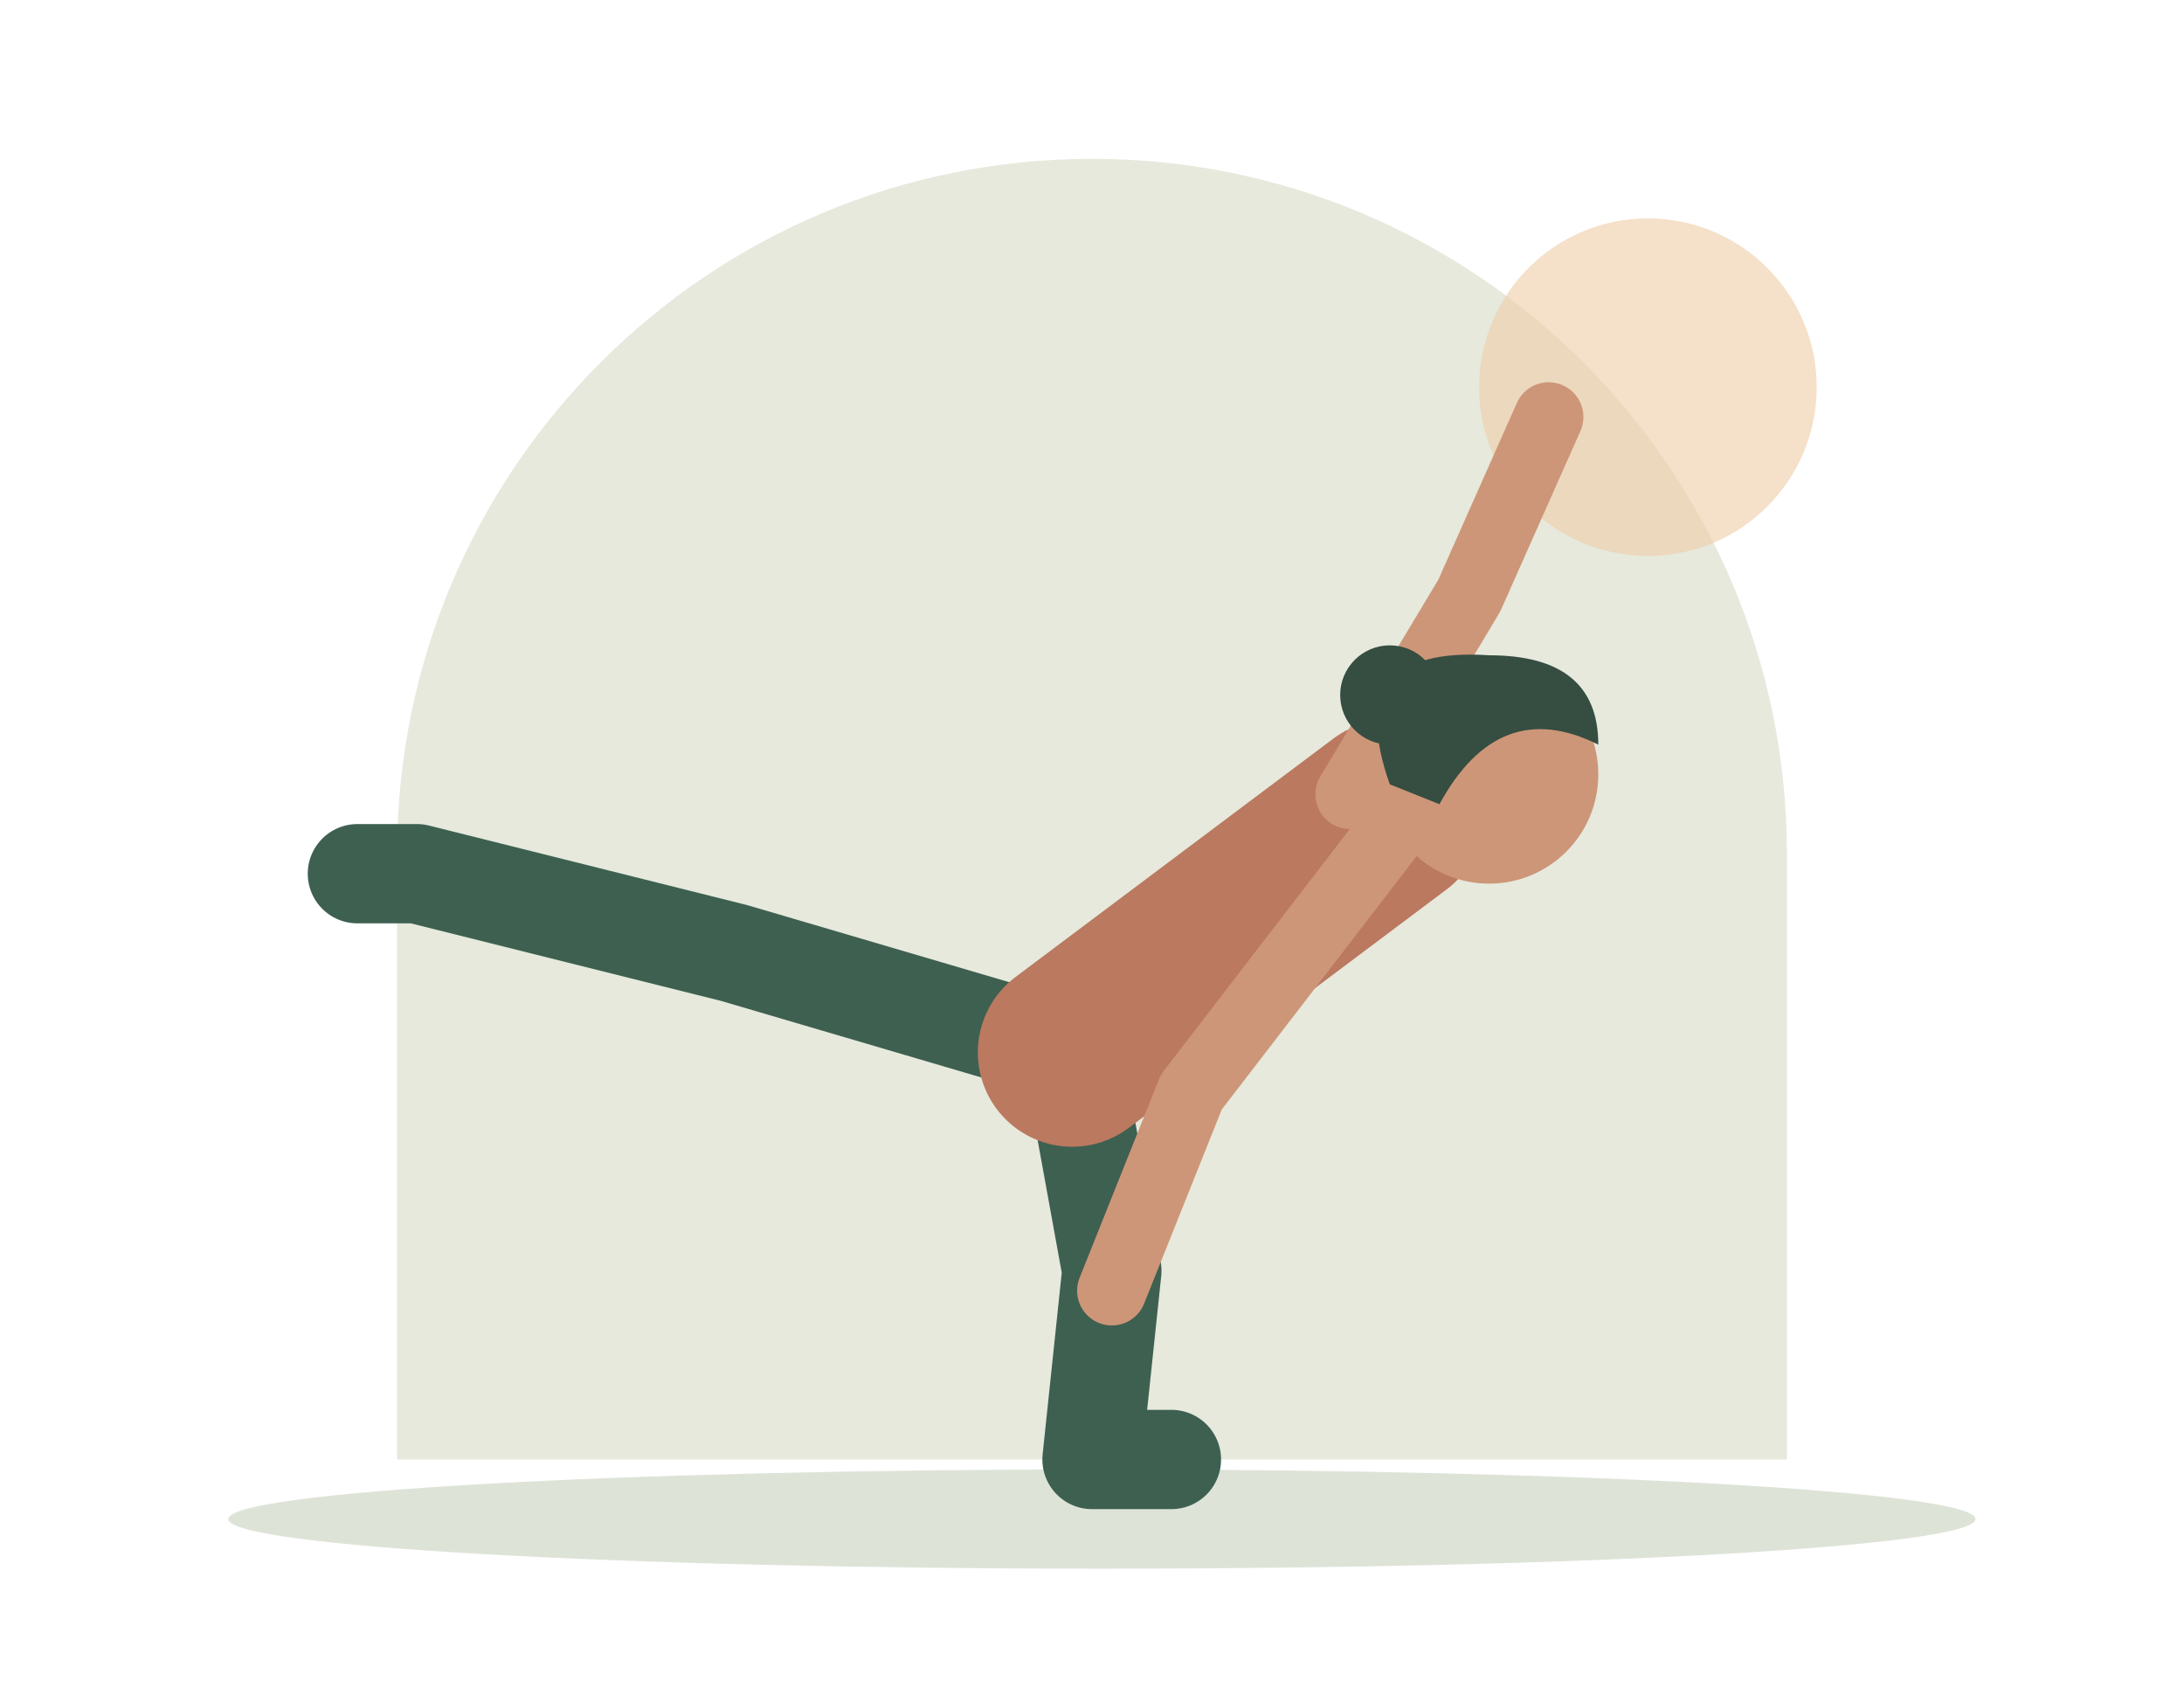
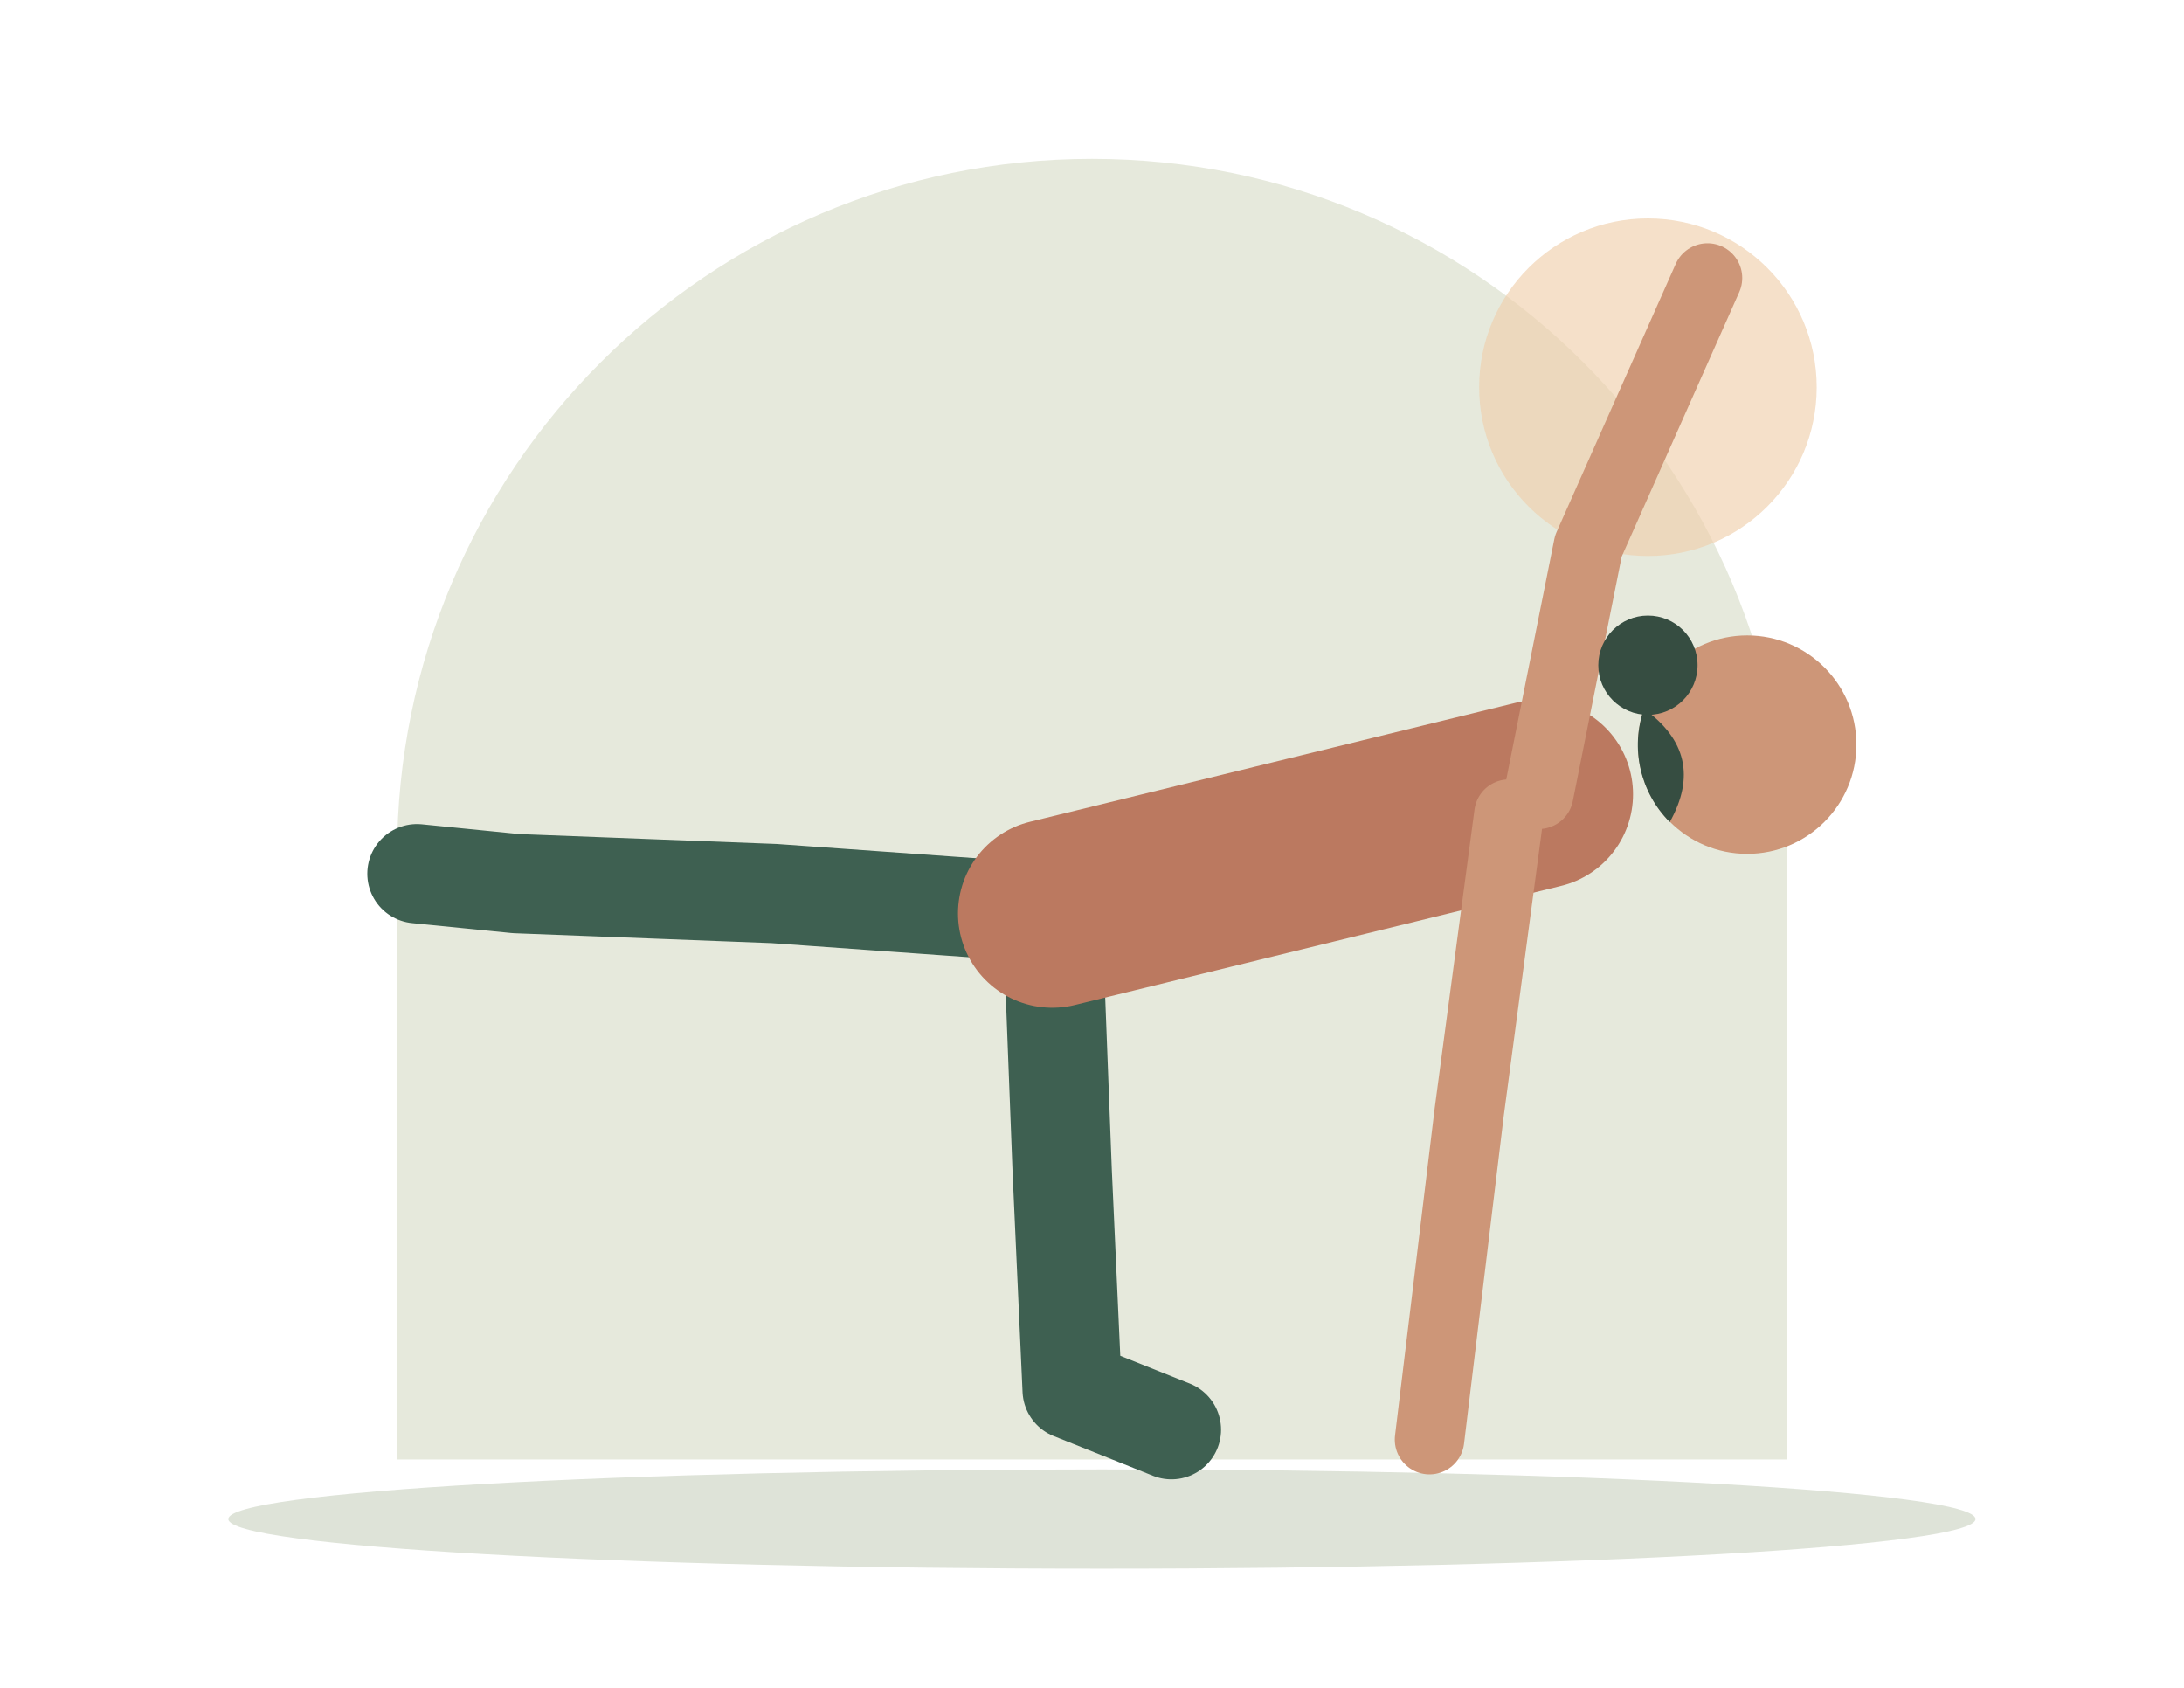
<svg xmlns="http://www.w3.org/2000/svg" width="440" height="340" viewBox="0 0 220 170">
  <path d="M40 147V86a70 70 0 0 1 140 0v61Z" fill="#e6e9dc" />
  <circle cx="166" cy="39" r="17" fill="#efcfac" opacity=".65" />
  <ellipse cx="111" cy="153" rx="88" ry="5" fill="#ccd4c3" opacity=".65" />
-   <path d="M108 106 L112 128 L110 147 L118 147 M108 106 L74 96 L42 88 L36 88" stroke="#3e6051" stroke-width="10" fill="none" stroke-linecap="round" stroke-linejoin="round" />
-   <path d="M108 106 L140 82" stroke="#bb7960" stroke-width="19" fill="none" stroke-linecap="round" />
-   <path d="M140 84 L120 110 L112 130 M136 80 L148 60 L156 42" stroke="#cd9678" stroke-width="7" fill="none" stroke-linecap="round" stroke-linejoin="round" />
-   <circle cx="150" cy="78" r="11" fill="#cd9678" />
-   <path d="M140 79 Q135 65 150 66 Q161 66 161 75 Q151 70 145 81Z" fill="#364d41" />
-   <circle cx="140" cy="70" r="5" fill="#364d41" />
+   <path d="M 106 92 L 107 118 L 108 140 L 118 144 M 106 92 L 78 90 L 52 89 L 42 88" stroke="#3e6051" stroke-width="10" fill="none" stroke-linecap="round" stroke-linejoin="round" />
+   <path d="M 155 80 L 106 92" stroke="#bb7960" stroke-width="19" fill="none" stroke-linecap="round" />
+   <path d="M 155 80 L 160 55 L 172 28 M 152 82 L 148 112 L 144 145" stroke="#cd9678" stroke-width="7" fill="none" stroke-linecap="round" stroke-linejoin="round" />
+   <circle cx="176" cy="75" r="11" fill="#cd9678" />
+   <path d="M 165.6 71.4 A 11 11 0 0 0 168.2 82.8 Q 172 76 165.6 71.4 Z" fill="#364d41" />
+   <circle cx="166" cy="67" r="5" fill="#364d41" />
</svg>
